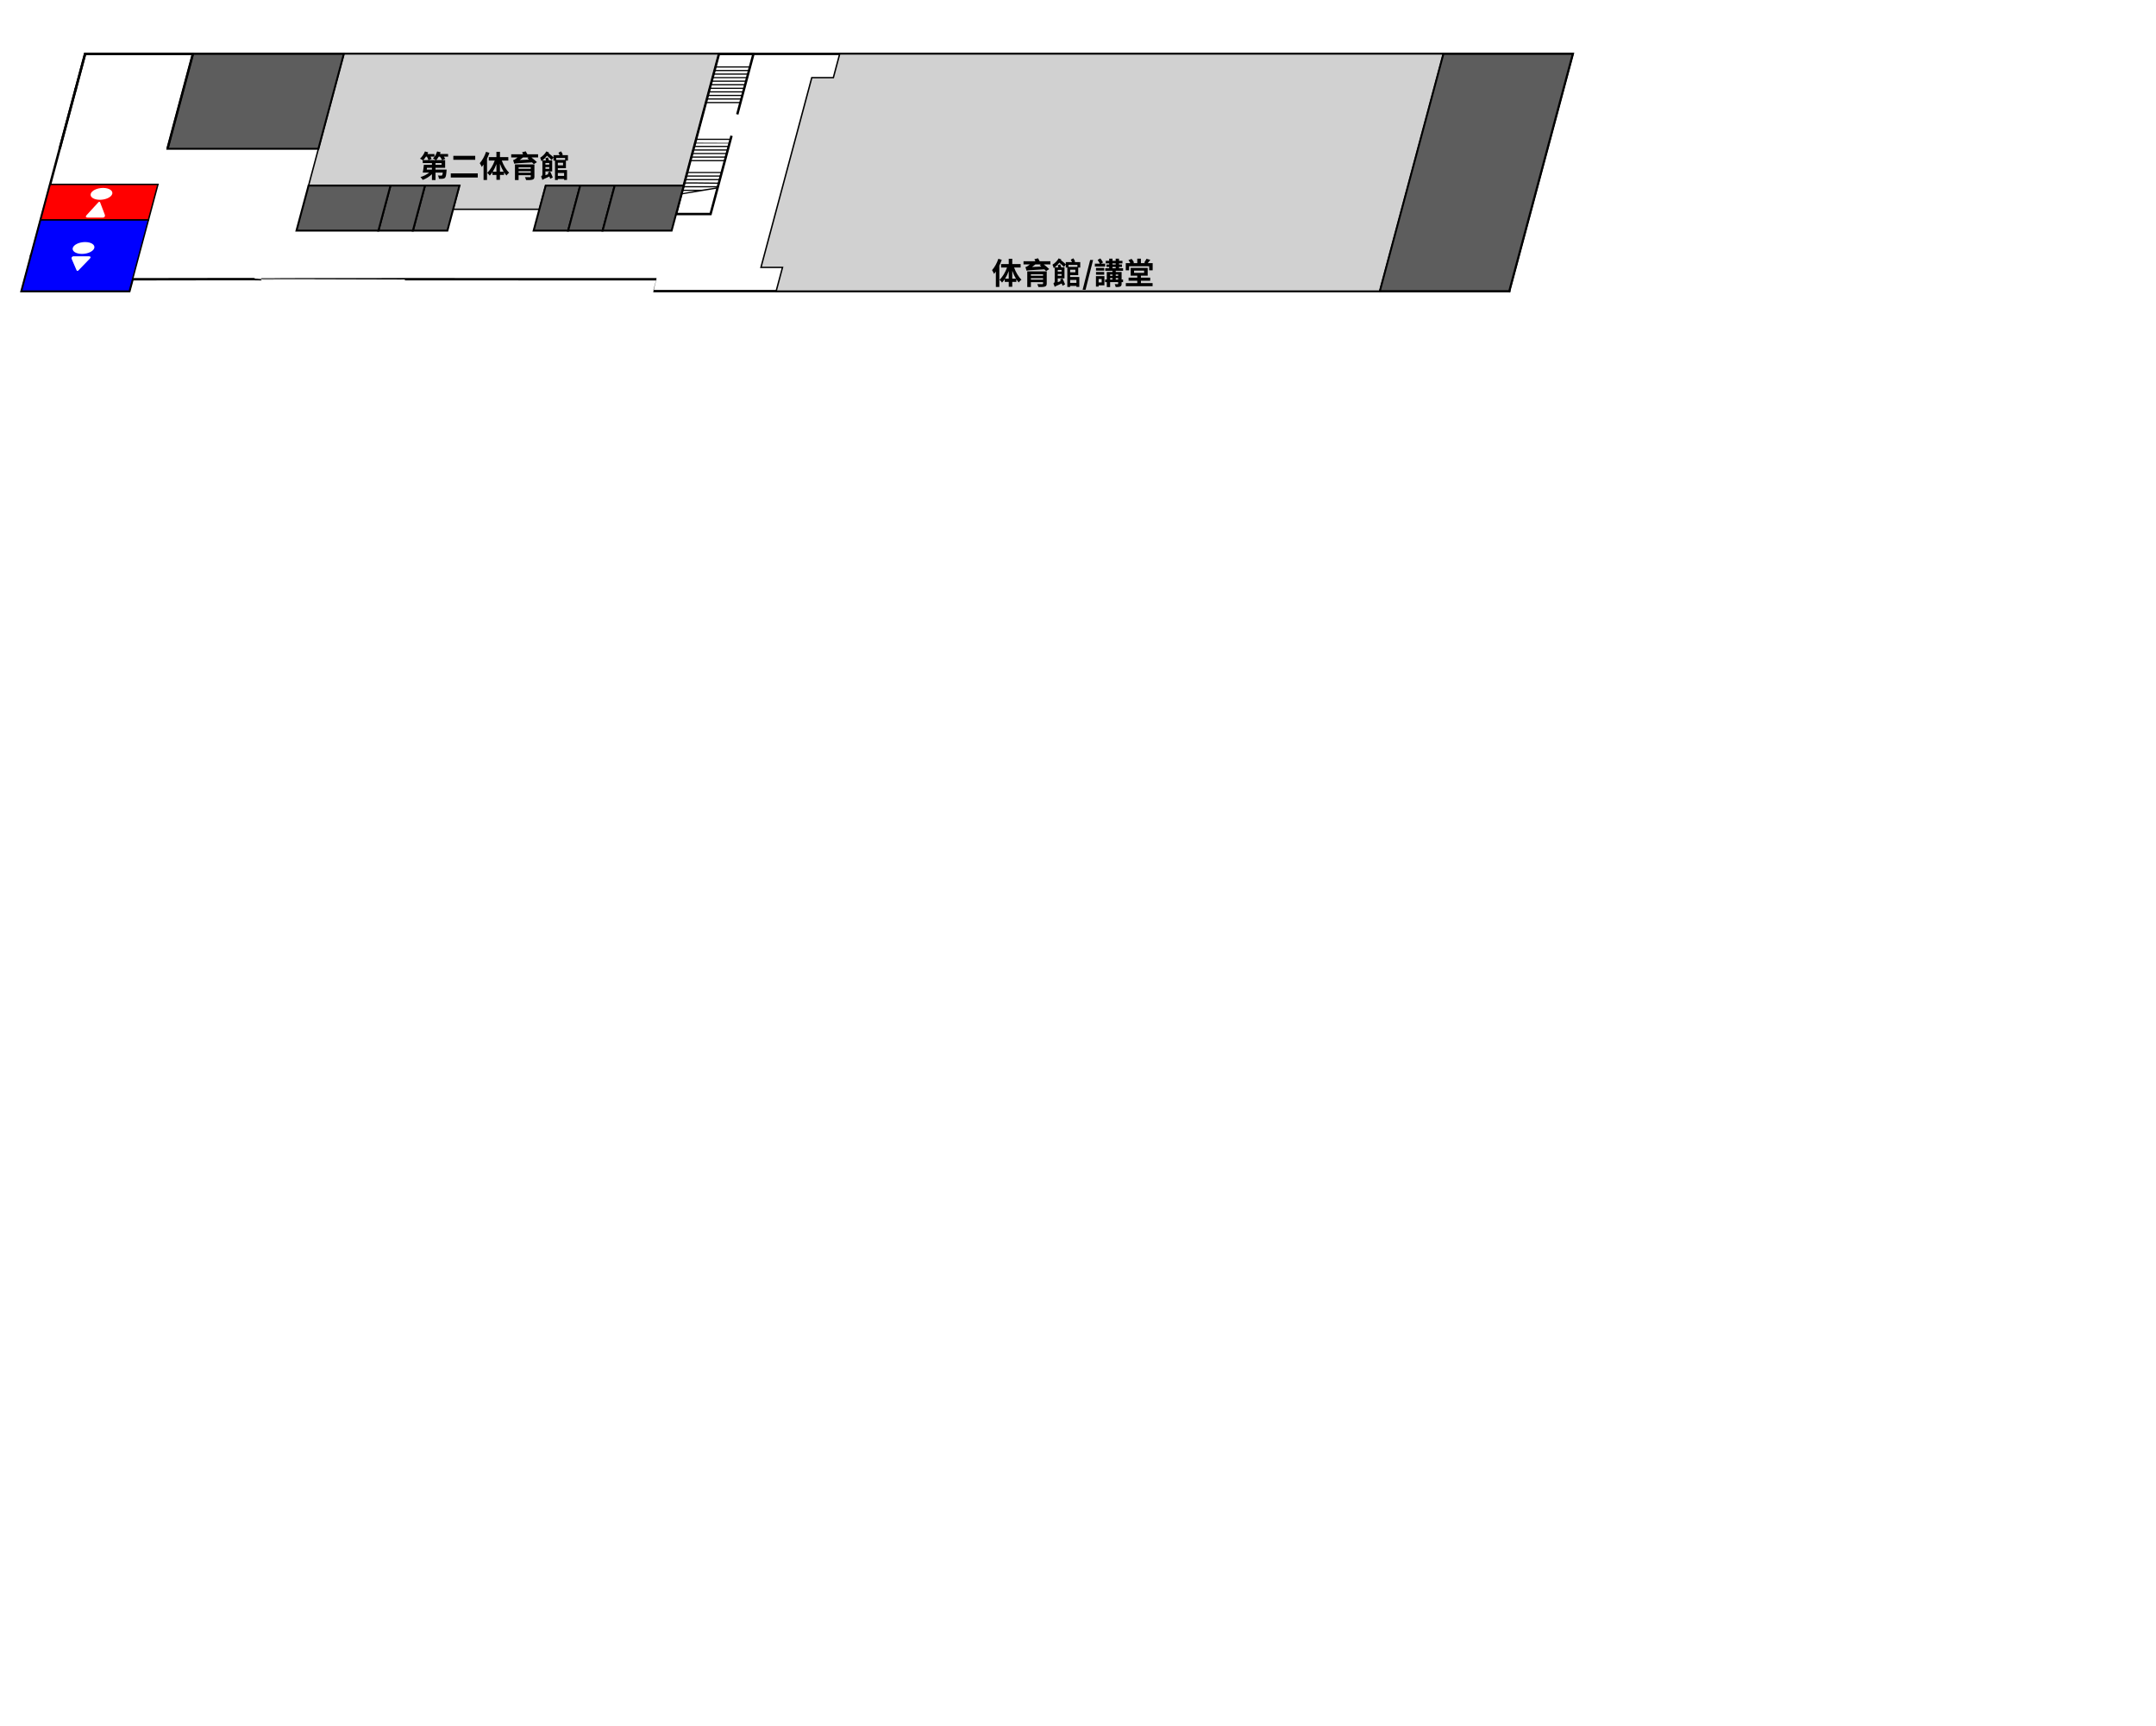
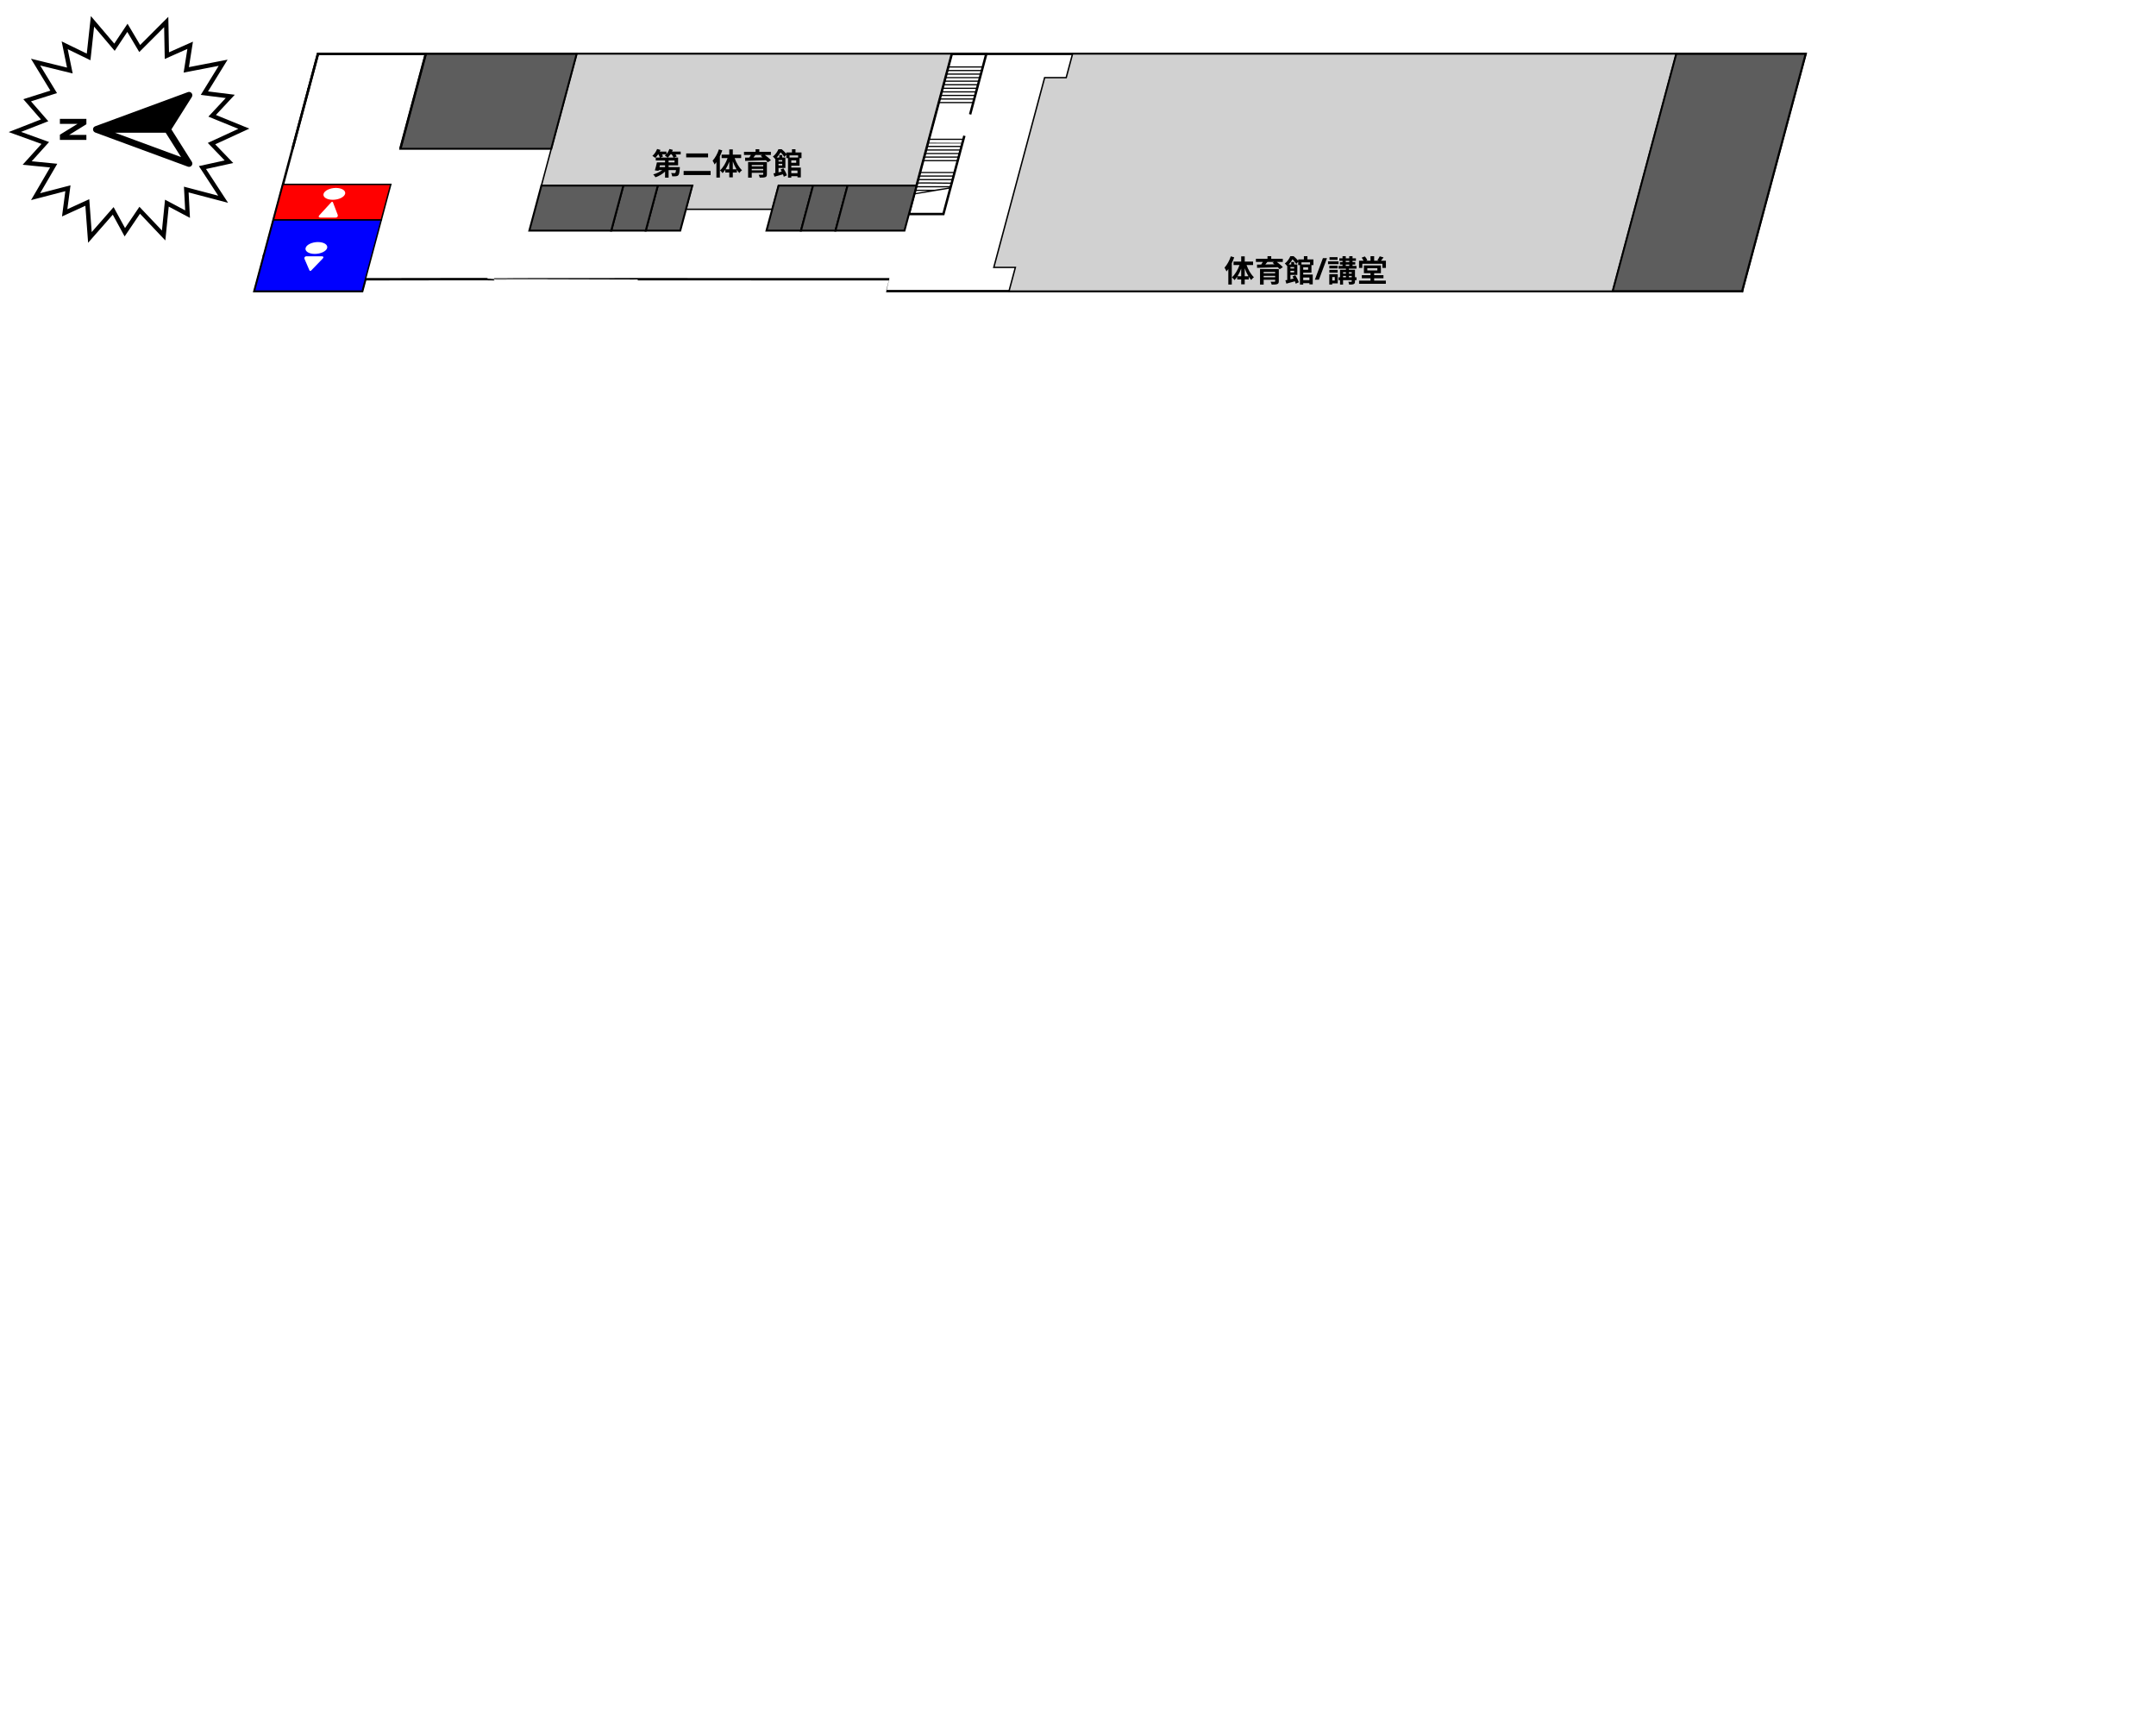
<svg xmlns="http://www.w3.org/2000/svg" style="isolation:isolate" viewBox="0 0 1000 800" width="1000pt" height="800pt">
  <defs>
-     <clipPath id="_clipPath_fCyZNVYiD9a4YdUb9ftERiX5SeFkxG3p">
+     <clipPath id="_clipPath_o74iBCX8e8aHhYpeZAMSeCij6Ngu7KDb">
      <rect width="1000" height="800" />
    </clipPath>
  </defs>
-   <g clip-path="url(#_clipPath_fCyZNVYiD9a4YdUb9ftERiX5SeFkxG3p)">
+   <g clip-path="url(#_clipPath_o74iBCX8e8aHhYpeZAMSeCij6Ngu7KDb)">
    <g style="isolation:isolate" id="outer">
-       <path d=" M 700 135 L 729.474 25 L 329.474 25 L 149.474 25 L 39.474 25 L 35.053 41.5" id="パス" fill="none" vector-effect="non-scaling-stroke" stroke-width="1.483" stroke="rgb(0,0,0)" stroke-linejoin="miter" stroke-linecap="square" stroke-miterlimit="3" />
-       <path d=" M 14.421 118.5 L 10 135 L 60 135 L 61.474 129.5 Q 121.461 129.371 121.474 129.5 C 121.494 129.423 236.555 129.5 304.474 129.5 C 304.495 129.506 302.989 134.998 303 135 Q 446.32 135 700 135" id="パス" fill="none" vector-effect="non-scaling-stroke" stroke-width="1.483" stroke="rgb(0,0,0)" stroke-linejoin="miter" stroke-linecap="square" stroke-miterlimit="3" />
-       <line x1="14.421" y1="118.5" x2="35.053" y2="41.5" id="パス" vector-effect="non-scaling-stroke" stroke-width="1.483" stroke="rgb(0,0,0)" stroke-linejoin="miter" stroke-linecap="square" stroke-miterlimit="3" />
+       <path d=" M 808 135 L 837.474 25 L 437.474 25 L 257.474 25 L 147.474 25 L 143.053 41.5" id="パス" fill="none" vector-effect="non-scaling-stroke" stroke-width="1.483" stroke="rgb(0,0,0)" stroke-linejoin="miter" stroke-linecap="square" stroke-miterlimit="3" />
+       <path d=" M 122.421 118.5 L 118 135 L 168 135 L 169.474 129.5 Q 229.461 129.371 229.474 129.5 C 229.494 129.423 344.555 129.5 412.474 129.5 C 412.495 129.506 410.989 134.998 411 135 Q 554.32 135 808 135" id="パス" fill="none" vector-effect="non-scaling-stroke" stroke-width="1.483" stroke="rgb(0,0,0)" stroke-linejoin="miter" stroke-linecap="square" stroke-miterlimit="3" />
+       <line x1="122.421" y1="118.5" x2="143.053" y2="41.5" id="パス" vector-effect="non-scaling-stroke" stroke-width="1.483" stroke="rgb(0,0,0)" stroke-linejoin="miter" stroke-linecap="square" stroke-miterlimit="3" />
    </g>
    <g style="isolation:isolate" id="booth">
-       <path d=" M 640 135 L 360 135 L 362.947 124 L 352.947 124 L 376.527 36 L 386.527 36 L 389.474 25 L 669.474 25 L 640 135 Z " id="maps_P1" fill="rgb(209,209,209)" vector-effect="non-scaling-stroke" stroke-width="0.88" stroke="rgb(0,0,0)" stroke-linejoin="miter" stroke-linecap="square" stroke-miterlimit="3" />
-       <path d=" M 159.474 25 L 333.474 25 L 317.116 86.05 L 253.116 86.05 L 250.169 97.05 Q 214.058 97.05 210.169 97.05 L 213.116 86.05 L 143.116 86.05 L 159.474 25 Z " id="maps_P2" fill="rgb(209,209,209)" vector-effect="non-scaling-stroke" stroke-width="0.88" stroke="rgb(0,0,0)" stroke-linejoin="miter" stroke-linecap="square" stroke-miterlimit="3" />
+       <path d=" M 748 135 L 468 135 L 470.947 124 L 460.947 124 L 484.527 36 L 494.527 36 L 497.474 25 L 777.474 25 L 748 135 Z " id="maps_P1" fill="rgb(209,209,209)" vector-effect="non-scaling-stroke" stroke-width="0.88" stroke="rgb(0,0,0)" stroke-linejoin="miter" stroke-linecap="square" stroke-miterlimit="3" />
+       <path d=" M 267.474 25 L 441.474 25 L 425.116 86.05 L 361.116 86.05 L 358.169 97.05 Q 322.058 97.05 318.169 97.05 L 321.116 86.05 L 251.116 86.05 L 267.474 25 Z " id="maps_P2" fill="rgb(209,209,209)" vector-effect="non-scaling-stroke" stroke-width="0.88" stroke="rgb(0,0,0)" stroke-linejoin="miter" stroke-linecap="square" stroke-miterlimit="3" />
    </g>
    <g style="isolation:isolate" id="blank">
-       <path d=" M 700 135 L 729.474 25 L 669.474 25 L 640 135 L 700 135 Z " id="StairE" fill="rgb(93,93,93)" vector-effect="non-scaling-stroke" stroke-width="1.187" stroke="rgb(0,0,0)" stroke-linejoin="miter" stroke-linecap="square" stroke-miterlimit="3" />
-       <path d=" M 31.597 85.5 L 23.263 85.5 L 18.842 102 L 68.842 102 L 70.316 96.5 L 73.263 85.5 L 31.597 85.5 Z " id="Student_Guidance_Office" fill="rgb(255,0,0)" vector-effect="non-scaling-stroke" stroke-width="0.89" stroke="rgb(0,0,0)" stroke-linejoin="miter" stroke-linecap="square" stroke-miterlimit="3" />
-       <path d=" M 147.685 69 L 77.685 69 L 89.474 25 L 159.474 25 L 147.685 69 Z " id="Interview_Room" fill="rgb(93,93,93)" vector-effect="non-scaling-stroke" stroke-width="1.187" stroke="rgb(0,0,0)" stroke-linejoin="miter" stroke-linecap="square" stroke-miterlimit="3" />
-       <path d=" M 39.474 25 L 89.474 25 L 77.685 69 L 89.474 25 L 39.474 25 L 27.685 69 L 39.474 25 Z " fill-rule="evenodd" id="StairC" fill="none" vector-effect="non-scaling-stroke" stroke-width="1.483" stroke="rgb(0,0,0)" stroke-linejoin="miter" stroke-linecap="square" stroke-miterlimit="3" />
-       <path d=" M 60 135 L 68.842 102 L 18.842 102 L 10 135 L 60 135 Z " id="パス" fill="rgb(0,0,255)" vector-effect="non-scaling-stroke" stroke-width="0.89" stroke="rgb(0,0,0)" stroke-linejoin="miter" stroke-linecap="square" stroke-miterlimit="3" />
-       <path d=" M 339.158 63.5 L 329.579 99.25 L 313.579 99.25 L 333.474 25 L 349.474 25 L 342.106 52.5" id="パス" fill="none" vector-effect="non-scaling-stroke" stroke-width="1.483" stroke="rgb(0,0,0)" stroke-linejoin="miter" stroke-linecap="square" stroke-miterlimit="3" />
-       <path d=" M 207.516 106.95 L 191.516 106.95 L 197.116 86.05 L 213.116 86.05 L 207.516 106.95 Z " id="パス" fill="rgb(93,93,93)" vector-effect="non-scaling-stroke" stroke-width="1.187" stroke="rgb(0,0,0)" stroke-linejoin="miter" stroke-linecap="square" stroke-miterlimit="3" />
-       <path d=" M 191.516 106.95 L 175.516 106.95 L 181.116 86.05 L 197.116 86.05 L 191.516 106.95 Z " id="パス" fill="rgb(93,93,93)" vector-effect="non-scaling-stroke" stroke-width="1.187" stroke="rgb(0,0,0)" stroke-linejoin="miter" stroke-linecap="square" stroke-miterlimit="3" />
-       <path d=" M 263.516 106.95 L 247.516 106.95 L 253.116 86.05 L 269.116 86.05 L 263.516 106.95 Z " id="パス" fill="rgb(93,93,93)" vector-effect="non-scaling-stroke" stroke-width="1.187" stroke="rgb(0,0,0)" stroke-linejoin="miter" stroke-linecap="square" stroke-miterlimit="3" />
-       <path d=" M 279.516 106.95 L 263.516 106.95 L 269.116 86.05 L 285.116 86.05 L 279.516 106.95 Z " id="パス" fill="rgb(93,93,93)" vector-effect="non-scaling-stroke" stroke-width="1.187" stroke="rgb(0,0,0)" stroke-linejoin="miter" stroke-linecap="square" stroke-miterlimit="3" />
-       <path d=" M 311.516 106.95 L 279.516 106.95 L 285.116 86.05 L 317.116 86.05 L 311.516 106.95 Z " id="パス" fill="rgb(93,93,93)" vector-effect="non-scaling-stroke" stroke-width="1.187" stroke="rgb(0,0,0)" stroke-linejoin="miter" stroke-linecap="square" stroke-miterlimit="3" />
-       <path d=" M 347.853 31.05 L 331.853 31.05 L 331.411 32.7 L 347.411 32.7 L 346.969 34.35 L 330.969 34.35 L 330.527 36 L 346.527 36 L 346.085 37.65 L 330.085 37.65 L 329.643 39.3 L 345.643 39.3 L 345.201 40.95 L 329.201 40.95 L 328.759 42.6 L 344.759 42.6 L 344.316 44.25 L 328.316 44.25 L 327.874 45.9 L 343.874 45.9 L 343.432 47.55 L 327.432 47.55 Q 325.281 55.579 322.864 64.6 L 338.864 64.6 L 338.422 66.25 Q 322.431 66.213 322.422 66.25 L 321.979 67.9 L 337.979 67.9 L 337.537 69.55 L 321.537 69.55 L 321.095 71.2 L 337.095 71.2 L 336.653 72.85 L 320.653 72.85 L 320.211 74.5 L 336.211 74.5 L 334.737 80 L 318.737 80 L 318.295 81.65 L 334.295 81.65 L 333.853 83.3 L 317.853 83.3 Q 317.534 85.191 317.411 84.95 Q 317.288 84.709 333.411 84.95 L 332.969 86.6 L 316.969 86.6 L 316.527 88.25 L 325.527 88.25 L 332.821 87.15 L 316.085 89.9" id="パス" fill="none" vector-effect="non-scaling-stroke" stroke-width="0.742" stroke="rgb(0,0,0)" stroke-linejoin="miter" stroke-linecap="square" stroke-miterlimit="3" />
-       <g clip-path="url(#_clipPath_9dIHHPKRR3k8kDLpi70HDujZItgZzpFF)">
-         <text transform="matrix(1,0,0,1,194.329,82.24)" id="text_P2" style="font-family:'Noto Sans CJK SC';font-weight:700;font-size:14px;font-style:normal;fill:#000000;stroke:none;">第二体育館</text>
+       <path d=" M 808 135 L 837.474 25 L 777.474 25 L 748 135 L 808 135 Z " id="StairE" fill="rgb(93,93,93)" vector-effect="non-scaling-stroke" stroke-width="1.187" stroke="rgb(0,0,0)" stroke-linejoin="miter" stroke-linecap="square" stroke-miterlimit="3" />
+       <path d=" M 139.597 85.5 L 131.263 85.5 L 126.842 102 L 176.842 102 L 178.316 96.5 L 181.263 85.5 L 139.597 85.5 Z " id="Student_Guidance_Office" fill="rgb(255,0,0)" vector-effect="non-scaling-stroke" stroke-width="0.89" stroke="rgb(0,0,0)" stroke-linejoin="miter" stroke-linecap="square" stroke-miterlimit="3" />
+       <path d=" M 255.685 69 L 185.685 69 L 197.474 25 L 267.474 25 L 255.685 69 Z " id="Interview_Room" fill="rgb(93,93,93)" vector-effect="non-scaling-stroke" stroke-width="1.187" stroke="rgb(0,0,0)" stroke-linejoin="miter" stroke-linecap="square" stroke-miterlimit="3" />
+       <path d=" M 147.474 25 L 197.474 25 L 185.685 69 L 197.474 25 L 147.474 25 L 135.685 69 L 147.474 25 Z " fill-rule="evenodd" id="StairC" fill="none" vector-effect="non-scaling-stroke" stroke-width="1.483" stroke="rgb(0,0,0)" stroke-linejoin="miter" stroke-linecap="square" stroke-miterlimit="3" />
+       <path d=" M 168 135 L 176.842 102 L 126.842 102 L 118 135 L 168 135 Z " id="パス" fill="rgb(0,0,255)" vector-effect="non-scaling-stroke" stroke-width="0.89" stroke="rgb(0,0,0)" stroke-linejoin="miter" stroke-linecap="square" stroke-miterlimit="3" />
+       <path d=" M 447.158 63.5 L 437.579 99.25 L 421.579 99.25 L 441.474 25 L 457.474 25 L 450.106 52.5" id="パス" fill="none" vector-effect="non-scaling-stroke" stroke-width="1.483" stroke="rgb(0,0,0)" stroke-linejoin="miter" stroke-linecap="square" stroke-miterlimit="3" />
+       <path d=" M 315.516 106.95 L 299.516 106.95 L 305.116 86.05 L 321.116 86.05 L 315.516 106.95 Z " id="パス" fill="rgb(93,93,93)" vector-effect="non-scaling-stroke" stroke-width="1.187" stroke="rgb(0,0,0)" stroke-linejoin="miter" stroke-linecap="square" stroke-miterlimit="3" />
+       <path d=" M 299.516 106.95 L 283.516 106.95 L 289.116 86.05 L 305.116 86.05 L 299.516 106.95 Z " id="パス" fill="rgb(93,93,93)" vector-effect="non-scaling-stroke" stroke-width="1.187" stroke="rgb(0,0,0)" stroke-linejoin="miter" stroke-linecap="square" stroke-miterlimit="3" />
+       <path d=" M 371.516 106.95 L 355.516 106.95 L 361.116 86.05 L 377.116 86.05 L 371.516 106.95 Z " id="パス" fill="rgb(93,93,93)" vector-effect="non-scaling-stroke" stroke-width="1.187" stroke="rgb(0,0,0)" stroke-linejoin="miter" stroke-linecap="square" stroke-miterlimit="3" />
+       <path d=" M 387.516 106.95 L 371.516 106.95 L 377.116 86.05 L 393.116 86.05 L 387.516 106.95 Z " id="パス" fill="rgb(93,93,93)" vector-effect="non-scaling-stroke" stroke-width="1.187" stroke="rgb(0,0,0)" stroke-linejoin="miter" stroke-linecap="square" stroke-miterlimit="3" />
+       <path d=" M 419.516 106.95 L 387.516 106.95 L 393.116 86.05 L 425.116 86.05 L 419.516 106.95 Z " id="パス" fill="rgb(93,93,93)" vector-effect="non-scaling-stroke" stroke-width="1.187" stroke="rgb(0,0,0)" stroke-linejoin="miter" stroke-linecap="square" stroke-miterlimit="3" />
+       <path d=" M 455.853 31.05 L 439.853 31.05 L 439.411 32.7 L 455.411 32.7 L 454.969 34.35 L 438.969 34.35 L 438.527 36 L 454.527 36 L 454.085 37.65 L 438.085 37.65 L 437.643 39.3 L 453.643 39.3 L 453.201 40.95 L 437.201 40.95 L 436.759 42.6 L 452.759 42.6 L 452.316 44.25 L 436.316 44.25 L 435.874 45.9 L 451.874 45.9 L 451.432 47.55 L 435.432 47.55 Q 433.281 55.579 430.864 64.6 L 446.864 64.6 L 446.422 66.25 Q 430.431 66.213 430.422 66.25 L 429.979 67.9 L 445.979 67.9 L 445.537 69.55 L 429.537 69.55 L 429.095 71.2 L 445.095 71.2 L 444.653 72.85 L 428.653 72.85 L 428.211 74.5 L 444.211 74.5 L 442.737 80 L 426.737 80 L 426.295 81.65 L 442.295 81.65 L 441.853 83.3 L 425.853 83.3 Q 425.534 85.191 425.411 84.95 Q 425.288 84.709 441.411 84.95 L 440.969 86.6 L 424.969 86.6 L 424.527 88.25 L 433.527 88.25 L 440.821 87.15 L 424.085 89.9" id="パス" fill="none" vector-effect="non-scaling-stroke" stroke-width="0.742" stroke="rgb(0,0,0)" stroke-linejoin="miter" stroke-linecap="square" stroke-miterlimit="3" />
+       <g clip-path="url(#_clipPath_EFP9tIoRyFi40RDR5bxBYmj3tni0XxrJ)">
+         <text transform="matrix(1,0,0,1,302.329,81.107)" id="text_P2" style="font-family:'Yu Gothic UI';font-weight:700;font-size:14px;font-style:normal;fill:#000000;stroke:none;">第二体育館</text>
      </g>
      <defs>
-         <clipPath id="_clipPath_9dIHHPKRR3k8kDLpi70HDujZItgZzpFF">
-           <rect x="0" y="0" width="173.342" height="20.72" transform="matrix(1,0,0,1,143.658,66)" />
+         <clipPath id="_clipPath_EFP9tIoRyFi40RDR5bxBYmj3tni0XxrJ">
+           <rect x="0" y="0" width="173.342" height="18.621" transform="matrix(1,0,0,1,251.658,66)" />
        </clipPath>
      </defs>
-       <g clip-path="url(#_clipPath_kGCiwCBDGuBxA1JSlgBiOpQkWRXKLlKG)">
-         <text transform="matrix(1,0,0,1,459.949,131.84)" id="text_P1" style="font-family:'Noto Sans CJK SC';font-weight:700;font-size:14px;font-style:normal;fill:#000000;stroke:none;">体育館/講堂</text>
+       <g clip-path="url(#_clipPath_umKX3YzNrABN38eA0Ex8ZOvqRZmVwhKJ)">
+         <text transform="matrix(1,0,0,1,567.769,130.707)" id="text_P1" style="font-family:'Yu Gothic UI';font-weight:700;font-size:14px;font-style:normal;fill:#000000;stroke:none;">体育館/講堂</text>
      </g>
      <defs>
-         <clipPath id="_clipPath_kGCiwCBDGuBxA1JSlgBiOpQkWRXKLlKG">
-           <rect x="0" y="0" width="276.671" height="20.72" transform="matrix(1,0,0,1,360.329,115.6)" />
+         <clipPath id="_clipPath_umKX3YzNrABN38eA0Ex8ZOvqRZmVwhKJ">
+           <rect x="0" y="0" width="276.671" height="18.621" transform="matrix(1,0,0,1,468.329,115.6)" />
        </clipPath>
      </defs>
    </g>
-     <path d=" M 137.516 106.95 L 143.116 86.05 L 181.116 86.05 L 175.516 106.95 L 137.516 106.95 Z " id="パス" fill="rgb(93,93,93)" vector-effect="non-scaling-stroke" stroke-width="1.187" stroke="rgb(0,0,0)" stroke-linejoin="miter" stroke-linecap="square" stroke-miterlimit="3" />
+     <path d=" M 245.516 106.95 L 251.116 86.05 L 289.116 86.05 L 283.516 106.95 L 245.516 106.95 Z " id="パス" fill="rgb(93,93,93)" vector-effect="non-scaling-stroke" stroke-width="1.187" stroke="rgb(0,0,0)" stroke-linejoin="miter" stroke-linecap="square" stroke-miterlimit="3" />
    <g style="isolation:isolate" id="special" />
    <g style="isolation:isolate" id="Decorations">
      <g style="isolation:isolate" id="stairB" />
      <g style="isolation:isolate" id="stairC">
        <path d=" M 685 920 L 660 920 L 660 915 L 685 915 L 685 910 L 660 910 L 660 905 L 685 905 L 685 900 L 660 900 L 660 895 L 685 895 L 685 890 L 660 890 L 660 885 L 685 885 L 685 880 L 660 880" id="パス" fill="none" vector-effect="non-scaling-stroke" stroke-width="1" stroke="rgb(0,0,0)" stroke-linejoin="miter" stroke-linecap="square" stroke-miterlimit="3" />
        <path d=" M 685 924 L 685 880 L 685 880 L 710 880 L 710 885 L 685 885 L 685 890 L 710 890 L 710 895 L 685 895 L 685 900 L 710 900 L 710 905 L 685 905 L 685 910 L 710 910 L 710 915 L 685 915 L 685 920 L 710 920" id="パス" fill="none" vector-effect="non-scaling-stroke" stroke-width="1" stroke="rgb(0,0,0)" stroke-linejoin="miter" stroke-linecap="square" stroke-miterlimit="3" />
      </g>
    </g>
    <g style="isolation:isolate" id="Text" />
-     <path d=" M 33.744 114.999 C 34.151 113.482 36.721 112.249 39.481 112.249 C 42.241 112.249 44.151 113.482 43.744 114.999 C 43.337 116.517 40.767 117.749 38.007 117.749 C 35.248 117.749 33.337 116.517 33.744 114.999 Z  M 35.503 125.318 L 33.3 120.211 C 32.976 119.46 33.377 118.849 34.196 118.849 L 41.229 118.849 C 42.048 118.849 42.25 119.327 41.681 119.915 L 36.312 125.466 C 36.028 125.76 35.665 125.694 35.503 125.318 Z " fill-rule="evenodd" id="複合パス" fill="rgb(255,255,255)" />
-     <path d=" M 42.071 89.9 C 42.478 88.382 45.048 87.15 47.808 87.15 C 50.568 87.15 52.478 88.382 52.071 89.9 C 51.664 91.418 49.094 92.65 46.334 92.65 C 43.575 92.65 41.664 91.418 42.071 89.9 Z  M 45.686 93.747 L 40.126 99.807 C 39.573 100.41 39.788 100.9 40.607 100.9 L 47.64 100.9 C 48.459 100.9 48.887 100.279 48.595 99.514 L 46.451 93.893 C 46.305 93.51 45.962 93.445 45.686 93.747 Z " fill-rule="evenodd" id="複合パス" fill="rgb(255,255,255)" />
+     <path d=" M 141.744 114.999 C 142.151 113.482 144.721 112.249 147.481 112.249 C 150.241 112.249 152.151 113.482 151.744 114.999 C 151.337 116.517 148.767 117.749 146.007 117.749 C 143.248 117.749 141.337 116.517 141.744 114.999 Z  M 143.503 125.318 L 141.3 120.211 C 140.976 119.46 141.377 118.849 142.196 118.849 L 149.229 118.849 C 150.048 118.849 150.25 119.327 149.681 119.915 L 144.312 125.466 C 144.028 125.76 143.665 125.694 143.503 125.318 Z " fill-rule="evenodd" id="複合パス" fill="rgb(255,255,255)" />
+     <path d=" M 150.071 89.9 C 150.478 88.382 153.048 87.15 155.808 87.15 C 158.568 87.15 160.478 88.382 160.071 89.9 C 159.664 91.418 157.094 92.65 154.334 92.65 C 151.575 92.65 149.664 91.418 150.071 89.9 Z  M 153.686 93.747 L 148.126 99.807 C 147.573 100.41 147.788 100.9 148.607 100.9 L 155.64 100.9 C 156.459 100.9 156.887 100.279 156.595 99.514 L 154.451 93.893 C 154.305 93.51 153.962 93.445 153.686 93.747 Z " fill-rule="evenodd" id="複合パス" fill="rgb(255,255,255)" />
+     <g style="isolation:isolate" id="レイヤー 40">
+       <path d=" M 113.1 59.7 L 98.4 53.7 L 106.8 44.7 L 94.8 43.2 L 103.5 29.1 L 86.4 32.4 L 88.2 21 L 77.4 25.8 L 77.1 10.2 L 64.8 22.5 L 59.1 12.9 L 53.1 21.9 L 42.9 9.9 L 41.1 26.4 L 30 21 L 32.4 32.7 L 16.5 28.8 L 24.9 42.6 L 12.6 46.5 L 20.7 55.8 L 6.9 61.2 L 21 66.3 L 12.6 75.6 L 24.9 76.8 L 16.5 91.2 L 31.5 87.3 L 30 98.7 L 40.5 93.9 L 41.7 110.1 L 52.5 97.8 L 57.9 107.7 L 64.8 97.5 L 75.9 109.2 L 77.4 94.2 L 87 99.3 L 86.4 87.9 L 103.5 92.4 L 93.9 77.7 L 106.2 75 L 98.1 66.6 L 113.1 59.7 Z " id="パス" fill="none" vector-effect="non-scaling-stroke" stroke-width="2.7" stroke="rgb(0,0,0)" stroke-linejoin="miter" stroke-linecap="square" stroke-miterlimit="3" />
+       <path d=" M 27.78 64.874 L 40.067 64.874 L 40.067 62.57 L 32.054 62.57 L 40.067 57.616 L 40.067 55.126 L 27.78 55.126 L 27.78 57.431 L 35.984 57.431 L 27.78 62.46 L 27.78 64.874 Z  M 44.175 61.453 L 87.147 77.284 C 88.522 77.79 89.757 76.265 88.977 75.025 L 79.504 60 L 88.977 44.977 C 89.759 43.736 88.523 42.21 87.147 42.716 L 44.144 58.56 C 43.471 58.85 43.141 59.348 43.14 60.024 C 43.138 60.7 43.665 61.263 44.175 61.452 L 44.175 61.453 Z  M 53.286 61.536 L 76.841 61.536 L 83.969 72.84 L 53.286 61.536 Z " fill-rule="evenodd" id="north-arrow-n-svgrepo-com" fill="rgb(0,0,0)" />
+     </g>
  </g>
</svg>
